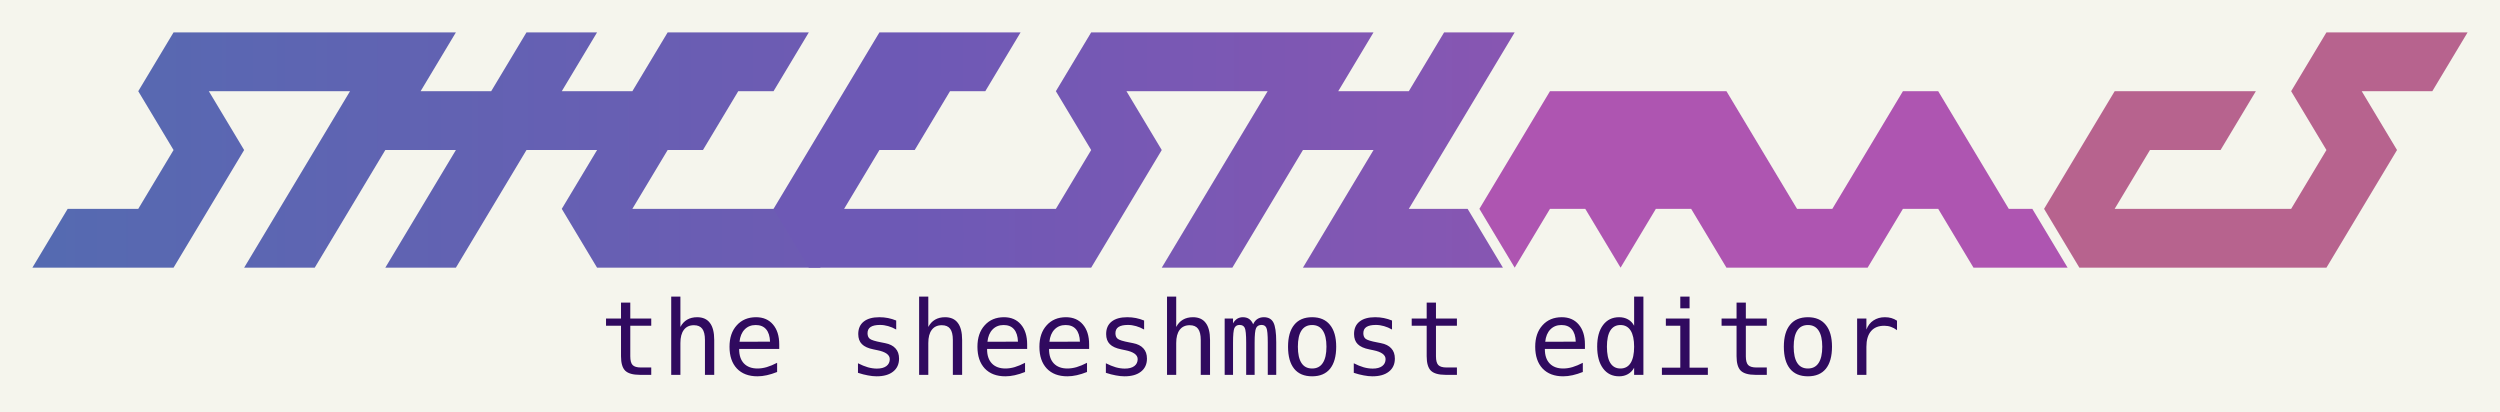
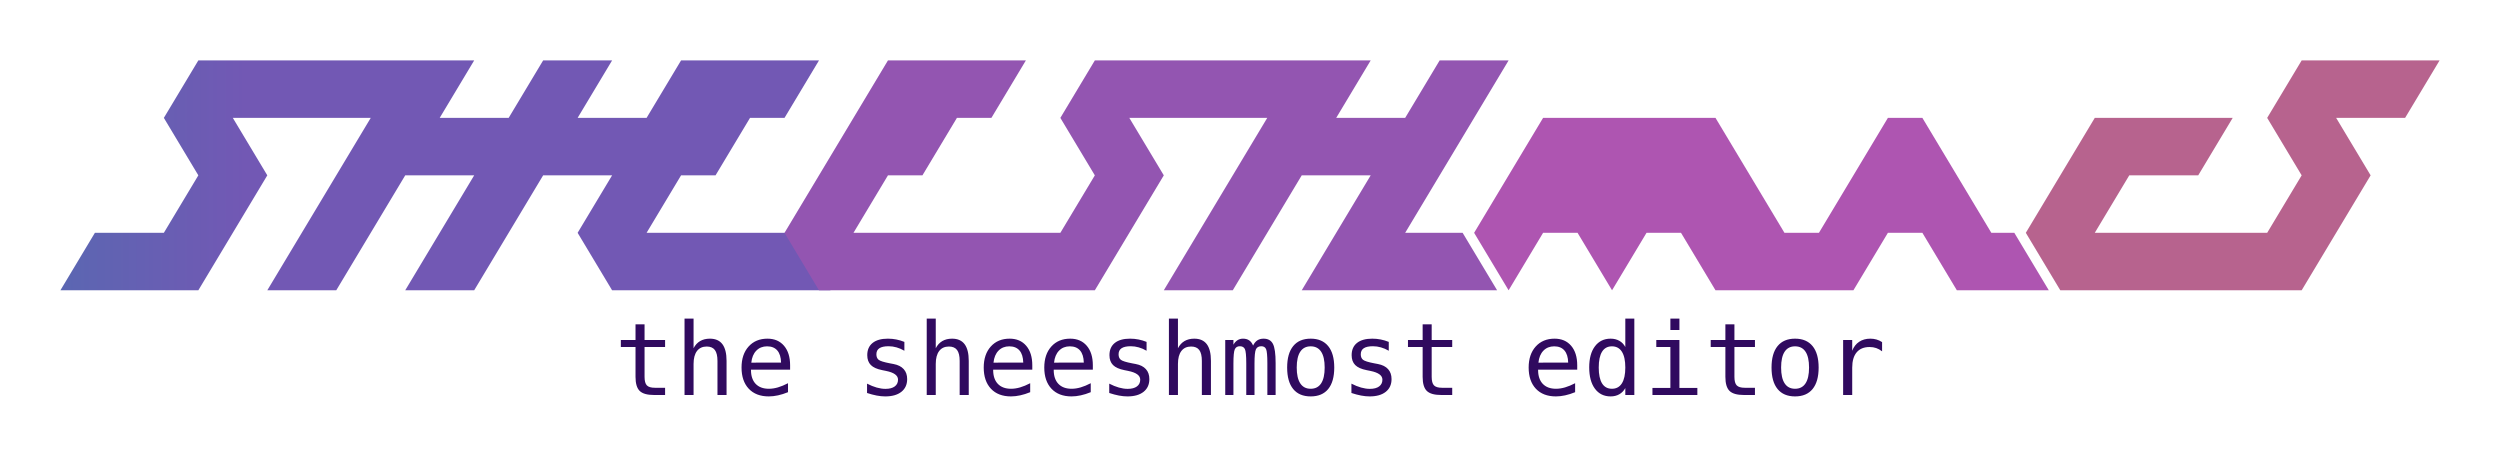
- <svg xmlns="http://www.w3.org/2000/svg" xmlns:xlink="http://www.w3.org/1999/xlink" width="425.011" height="70.008" id="svg4753" version="1.1">
+ <svg xmlns="http://www.w3.org/2000/svg" xmlns:xlink="http://www.w3.org/1999/xlink" width="1655.256" height="302.599" id="svg4753" version="1.1">
  <defs id="defs5229">
    <linearGradient id="linearGradient7894">
      <stop style="stop-color:#6d59b5;stop-opacity:1" offset="0" id="stop7896" />
      <stop style="stop-color:#9355b1;stop-opacity:1" offset="1" id="stop7898" />
    </linearGradient>
    <linearGradient id="linearGradient7886">
      <stop style="stop-color:#556ab1;stop-opacity:1" offset="0" id="stop7888" />
      <stop style="stop-color:#7258b4;stop-opacity:1" offset="1" id="stop7890" />
    </linearGradient>
-     <linearGradient xlink:href="#linearGradient7886" id="linearGradient7892" x1="24.048" y1="30" x2="178.048" y2="30" gradientUnits="userSpaceOnUse" gradientTransform="translate(-20.99958,9.99973)" />
-     <linearGradient xlink:href="#linearGradient7894" id="linearGradient7900" x1="169.524" y1="30" x2="318.048" y2="30" gradientUnits="userSpaceOnUse" gradientTransform="translate(-20.99958,9.99973)" />
+     <linearGradient xlink:href="#linearGradient7886" id="linearGradient7892" x1="24.048" y1="30" x2="178.048" y2="30" gradientUnits="userSpaceOnUse" gradientTransform="matrix(0.2628144,0,0,0.2628144,-14.58512,8.306296)" />
+     <linearGradient xlink:href="#linearGradient7894" id="linearGradient7900" x1="169.524" y1="30" x2="318.048" y2="30" gradientUnits="userSpaceOnUse" gradientTransform="matrix(0.2628144,0,0,0.2628144,-14.58512,8.306296)" />
  </defs>
-   <g id="layer3" style="display:inline" transform="translate(5.503688,-14.49389)">
-     <rect style="opacity:1;fill:#f5f5ed;fill-opacity:1;stroke:none;stroke-width:1;stroke-linecap:round;stroke-linejoin:miter;stroke-miterlimit:4;stroke-dasharray:none;stroke-opacity:1" id="rect9723" width="445.001" height="90.91" x="-15.501" y="2.38" />
-     <g id="g9725">
+   <g id="layer3" style="display:inline" transform="translate(-3.478442,-29.42275)">
+     <g id="g9725" transform="matrix(3.804967,0,0,3.804967,43.47844,-6.676585)">
      <path id="path5779" d="M 134,60 96,60 90,50 96,40 84,40 72,60 60,60 72,40 60,40 48,60 36,60 54,30 30,30 36,40 24,60 0,60 6,50 l 12,0 6,-10 -6,-10 6,-10 48,0 -6,10 12,0 6,-10 12,0 -6,10 12,0 6,-10 24,0 -6,10 -6,0 -6,10 -6,0 -6,10 26,0 z" style="color:#000000;clip-rule:nonzero;display:inline;overflow:visible;visibility:visible;opacity:1;isolation:auto;mix-blend-mode:normal;color-interpolation:sRGB;color-interpolation-filters:linearRGB;solid-color:#000000;solid-opacity:1;fill:url(#linearGradient7892);fill-opacity:1;fill-rule:evenodd;stroke:none;stroke-width:3.543;stroke-linecap:butt;stroke-linejoin:miter;stroke-miterlimit:4;stroke-dasharray:none;stroke-dashoffset:0;stroke-opacity:1;color-rendering:auto;image-rendering:auto;shape-rendering:auto;text-rendering:auto;enable-background:accumulate" />
      <path id="path5777" d="m 132,60 48,0 12,-20 -6,-10 24,0 -18,30 12,0 12,-20 12,0 -12,20 34,0 -6,-10 -10,0 18,-30 -12,0 -6,10 -12,0 6,-10 -48,0 -6,10 6,10 -6,10 -36,0 6,-10 6,0 6,-10 6,0 6,-10 -24,0 -18,30 z" style="color:#000000;clip-rule:nonzero;display:inline;overflow:visible;visibility:visible;opacity:1;isolation:auto;mix-blend-mode:normal;color-interpolation:sRGB;color-interpolation-filters:linearRGB;solid-color:#000000;solid-opacity:1;fill:url(#linearGradient7900);fill-opacity:1;fill-rule:evenodd;stroke:none;stroke-width:3.543;stroke-linecap:butt;stroke-linejoin:miter;stroke-miterlimit:4;stroke-dasharray:none;stroke-dashoffset:0;stroke-opacity:1;color-rendering:auto;image-rendering:auto;shape-rendering:auto;text-rendering:auto;enable-background:accumulate" />
      <path id="path5775" d="m 348,60 42,0 12,-20 -6,-10 12,0 6,-10 -24,0 -6,10 6,10 -6,10 -30,0 6,-10 12,0 6,-10 -24,0 -12,20 z" style="color:#000000;clip-rule:nonzero;display:inline;overflow:visible;visibility:visible;opacity:1;isolation:auto;mix-blend-mode:normal;color-interpolation:sRGB;color-interpolation-filters:linearRGB;solid-color:#000000;solid-opacity:1;fill:#b7638e;fill-opacity:1;fill-rule:evenodd;stroke:none;stroke-width:3.543;stroke-linecap:butt;stroke-linejoin:miter;stroke-miterlimit:4;stroke-dasharray:none;stroke-dashoffset:0;stroke-opacity:1;color-rendering:auto;image-rendering:auto;shape-rendering:auto;text-rendering:auto;enable-background:accumulate" />
      <path id="path5773" d="m 346,60 -16,0 -6,-10 -6,0 -6,10 -24,0 -6,-10 -6,0 -6,10 -6,-10 -6,0 -6,10 -6,-10 12,-20 30,0 12,20 6,0 12,-20 6,0 12,20 4,0 z" style="color:#000000;clip-rule:nonzero;display:inline;overflow:visible;visibility:visible;opacity:1;isolation:auto;mix-blend-mode:normal;color-interpolation:sRGB;color-interpolation-filters:linearRGB;solid-color:#000000;solid-opacity:1;fill:#ae55b1;fill-opacity:1;fill-rule:evenodd;stroke:none;stroke-width:3.543;stroke-linecap:butt;stroke-linejoin:miter;stroke-miterlimit:4;stroke-dasharray:none;stroke-dashoffset:0;stroke-opacity:1;color-rendering:auto;image-rendering:auto;shape-rendering:auto;text-rendering:auto;enable-background:accumulate" />
    </g>
-     <text xml:space="preserve" style="font-style:normal;font-weight:normal;font-size:40px;line-height:125%;font-family:sans-serif;letter-spacing:0px;word-spacing:0px;fill:#300a5f;fill-opacity:1;stroke:none;stroke-width:1px;stroke-linecap:butt;stroke-linejoin:miter;stroke-opacity:1;" x="96.399" y="78.22" id="text7902">
-       <tspan id="tspan7904" x="96.399" y="78.22" style="font-style:normal;font-variant:normal;font-weight:normal;font-stretch:normal;font-size:17.5px;font-family:monospace;-inkscape-font-specification:monospace;fill:#300a5f;fill-opacity:1;">the sheeshmost editor</tspan>
+     <text xml:space="preserve" style="font-style:normal;font-weight:normal;font-size:152.199px;line-height:125%;font-family:sans-serif;letter-spacing:0px;word-spacing:0px;fill:#300a5f;fill-opacity:1;stroke:none;stroke-width:1px;stroke-linecap:butt;stroke-linejoin:miter;stroke-opacity:1" x="410.275" y="290.948" id="text7902">
+       <tspan id="tspan7904" x="410.275" y="290.948" style="font-style:normal;font-variant:normal;font-weight:normal;font-stretch:normal;font-size:66.587px;font-family:monospace;-inkscape-font-specification:monospace;fill:#300a5f;fill-opacity:1">the sheeshmost editor</tspan>
    </text>
  </g>
-   <g id="layer4" style="display:none" transform="translate(5.503688,-14.49389)">
+   <g id="layer4" style="display:none" transform="translate(-3.478442,-29.42275)">
    <line x1="30" y1="20" x2="24" y2="20" id="line7933" style="stroke:#000000;stroke-linecap:round" />
    <line x1="36" y1="20" x2="30" y2="20" id="line7935" style="stroke:#000000;stroke-linecap:round" />
    <line x1="42" y1="20" x2="36" y2="20" id="line7937" style="stroke:#000000;stroke-linecap:round" />
    <line x1="48" y1="20" x2="42" y2="20" id="line7939" style="stroke:#000000;stroke-linecap:round" />
    <line x1="54" y1="20" x2="48" y2="20" id="line7941" style="stroke:#000000;stroke-linecap:round" />
    <line x1="60" y1="20" x2="54" y2="20" id="line7943" style="stroke:#000000;stroke-linecap:round" />
    <line x1="66" y1="20" x2="60" y2="20" id="line7945" style="stroke:#000000;stroke-linecap:round" />
    <line x1="72" y1="20" x2="66" y2="20" id="line7947" style="stroke:#000000;stroke-linecap:round" />
    <line x1="90" y1="20" x2="84" y2="20" id="line7949" style="stroke:#000000;stroke-linecap:round" />
    <line x1="96" y1="20" x2="90" y2="20" id="line7951" style="stroke:#000000;stroke-linecap:round" />
    <line x1="114" y1="20" x2="108" y2="20" id="line7953" style="stroke:#000000;stroke-linecap:round" />
    <line x1="120" y1="20" x2="114" y2="20" id="line7955" style="stroke:#000000;stroke-linecap:round" />
    <line x1="126" y1="20" x2="120" y2="20" id="line7957" style="stroke:#000000;stroke-linecap:round" />
    <line x1="132" y1="20" x2="126" y2="20" id="line7959" style="stroke:#000000;stroke-linecap:round" />
    <line x1="150" y1="20" x2="144" y2="20" id="line7961" style="stroke:#000000;stroke-linecap:round" />
    <line x1="156" y1="20" x2="150" y2="20" id="line7963" style="stroke:#000000;stroke-linecap:round" />
    <line x1="162" y1="20" x2="156" y2="20" id="line7965" style="stroke:#000000;stroke-linecap:round" />
    <line x1="168" y1="20" x2="162" y2="20" id="line7967" style="stroke:#000000;stroke-linecap:round" />
    <line x1="186" y1="20" x2="180" y2="20" id="line7969" style="stroke:#000000;stroke-linecap:round" />
    <line x1="192" y1="20" x2="186" y2="20" id="line7971" style="stroke:#000000;stroke-linecap:round" />
    <line x1="198" y1="20" x2="192" y2="20" id="line7973" style="stroke:#000000;stroke-linecap:round" />
    <line x1="204" y1="20" x2="198" y2="20" id="line7975" style="stroke:#000000;stroke-linecap:round" />
    <line x1="210" y1="20" x2="204" y2="20" id="line7977" style="stroke:#000000;stroke-linecap:round" />
    <line x1="216" y1="20" x2="210" y2="20" id="line7979" style="stroke:#000000;stroke-linecap:round" />
    <line x1="222" y1="20" x2="216" y2="20" id="line7981" style="stroke:#000000;stroke-linecap:round" />
    <line x1="228" y1="20" x2="222" y2="20" id="line7983" style="stroke:#000000;stroke-linecap:round" />
    <line x1="246" y1="20" x2="240" y2="20" id="line7985" style="stroke:#000000;stroke-linecap:round" />
    <line x1="252" y1="20" x2="246" y2="20" id="line7987" style="stroke:#000000;stroke-linecap:round" />
    <line x1="258" y1="20" x2="252" y2="20" id="line7989" style="stroke:#000000;stroke-linecap:round" />
    <line x1="264" y1="20" x2="258" y2="20" id="line7991" style="stroke:#000000;stroke-linecap:round" />
    <line x1="270" y1="20" x2="264" y2="20" id="line7993" style="stroke:#000000;stroke-linecap:round" />
    <line x1="276" y1="20" x2="270" y2="20" id="line7995" style="stroke:#000000;stroke-linecap:round" />
    <line x1="282" y1="20" x2="276" y2="20" id="line7997" style="stroke:#000000;stroke-linecap:round" />
    <line x1="288" y1="20" x2="282" y2="20" id="line7999" style="stroke:#000000;stroke-linecap:round" />
    <line x1="294" y1="20" x2="288" y2="20" id="line8001" style="stroke:#000000;stroke-linecap:round" />
    <line x1="300" y1="20" x2="294" y2="20" id="line8003" style="stroke:#000000;stroke-linecap:round" />
    <line x1="306" y1="20" x2="300" y2="20" id="line8005" style="stroke:#000000;stroke-linecap:round" />
    <line x1="312" y1="20" x2="306" y2="20" id="line8007" style="stroke:#000000;stroke-linecap:round" />
    <line x1="318" y1="20" x2="312" y2="20" id="line8009" style="stroke:#000000;stroke-linecap:round" />
    <line x1="324" y1="20" x2="318" y2="20" id="line8011" style="stroke:#000000;stroke-linecap:round" />
    <line x1="330" y1="20" x2="324" y2="20" id="line8013" style="stroke:#000000;stroke-linecap:round" />
    <line x1="336" y1="20" x2="330" y2="20" id="line8015" style="stroke:#000000;stroke-linecap:round" />
    <line x1="342" y1="20" x2="336" y2="20" id="line8017" style="stroke:#000000;stroke-linecap:round" />
    <line x1="348" y1="20" x2="342" y2="20" id="line8019" style="stroke:#000000;stroke-linecap:round" />
    <line x1="354" y1="20" x2="348" y2="20" id="line8021" style="stroke:#000000;stroke-linecap:round" />
    <line x1="360" y1="20" x2="354" y2="20" id="line8023" style="stroke:#000000;stroke-linecap:round" />
    <line x1="366" y1="20" x2="360" y2="20" id="line8025" style="stroke:#000000;stroke-linecap:round" />
    <line x1="372" y1="20" x2="366" y2="20" id="line8027" style="stroke:#000000;stroke-linecap:round" />
    <line x1="378" y1="20" x2="372" y2="20" id="line8029" style="stroke:#000000;stroke-linecap:round" />
    <line x1="384" y1="20" x2="378" y2="20" id="line8031" style="stroke:#000000;stroke-linecap:round" />
    <line x1="390" y1="20" x2="384" y2="20" id="line8033" style="stroke:#000000;stroke-linecap:round" />
    <line x1="396" y1="20" x2="390" y2="20" id="line8035" style="stroke:#000000;stroke-linecap:round" />
    <line x1="402" y1="20" x2="396" y2="20" id="line8037" style="stroke:#000000;stroke-linecap:round" />
    <line x1="408" y1="20" x2="402" y2="20" id="line8039" style="stroke:#000000;stroke-linecap:round" />
    <line x1="414" y1="20" x2="408" y2="20" id="line8041" style="stroke:#000000;stroke-linecap:round" />
    <line x1="18" y1="30" x2="24" y2="20" id="line8043" style="stroke:#000000;stroke-linecap:round" />
    <line x1="36" y1="30" x2="30" y2="30" id="line8045" style="stroke:#000000;stroke-linecap:round" />
    <line x1="42" y1="30" x2="36" y2="30" id="line8047" style="stroke:#000000;stroke-linecap:round" />
    <line x1="48" y1="30" x2="42" y2="30" id="line8049" style="stroke:#000000;stroke-linecap:round" />
    <line x1="54" y1="30" x2="48" y2="30" id="line8051" style="stroke:#000000;stroke-linecap:round" />
    <line x1="66" y1="30" x2="72" y2="20" id="line8053" style="stroke:#000000;stroke-linecap:round" />
    <line x1="78" y1="30" x2="72" y2="30" id="line8055" style="stroke:#000000;stroke-linecap:round" />
    <line x1="78" y1="30" x2="84" y2="20" id="line8057" style="stroke:#000000;stroke-linecap:round" />
    <line x1="90" y1="30" x2="96" y2="20" id="line8059" style="stroke:#000000;stroke-linecap:round" />
    <line x1="102" y1="30" x2="96" y2="30" id="line8061" style="stroke:#000000;stroke-linecap:round" />
    <line x1="102" y1="30" x2="108" y2="20" id="line8063" style="stroke:#000000;stroke-linecap:round" />
    <line x1="120" y1="30" x2="114" y2="30" id="line8065" style="stroke:#000000;stroke-linecap:round" />
    <line x1="126" y1="30" x2="120" y2="30" id="line8067" style="stroke:#000000;stroke-linecap:round" />
    <line x1="126" y1="30" x2="132" y2="20" id="line8069" style="stroke:#000000;stroke-linecap:round" />
    <line x1="138" y1="30" x2="144" y2="20" id="line8071" style="stroke:#000000;stroke-linecap:round" />
    <line x1="156" y1="30" x2="150" y2="30" id="line8073" style="stroke:#000000;stroke-linecap:round" />
    <line x1="162" y1="30" x2="156" y2="30" id="line8075" style="stroke:#000000;stroke-linecap:round" />
    <line x1="162" y1="30" x2="168" y2="20" id="line8077" style="stroke:#000000;stroke-linecap:round" />
    <line x1="174" y1="30" x2="180" y2="20" id="line8079" style="stroke:#000000;stroke-linecap:round" />
    <line x1="192" y1="30" x2="186" y2="30" id="line8081" style="stroke:#000000;stroke-linecap:round" />
    <line x1="198" y1="30" x2="192" y2="30" id="line8083" style="stroke:#000000;stroke-linecap:round" />
    <line x1="204" y1="30" x2="198" y2="30" id="line8085" style="stroke:#000000;stroke-linecap:round" />
    <line x1="210" y1="30" x2="204" y2="30" id="line8087" style="stroke:#000000;stroke-linecap:round" />
    <line x1="222" y1="30" x2="228" y2="20" id="line8089" style="stroke:#000000;stroke-linecap:round" />
    <line x1="234" y1="30" x2="228" y2="30" id="line8091" style="stroke:#000000;stroke-linecap:round" />
    <line x1="234" y1="30" x2="240" y2="20" id="line8093" style="stroke:#000000;stroke-linecap:round" />
    <line x1="246" y1="30" x2="252" y2="20" id="line8095" style="stroke:#000000;stroke-linecap:round" />
    <line x1="264" y1="30" x2="258" y2="30" id="line8097" style="stroke:#000000;stroke-linecap:round" />
    <line x1="270" y1="30" x2="264" y2="30" id="line8099" style="stroke:#000000;stroke-linecap:round" />
    <line x1="276" y1="30" x2="270" y2="30" id="line8101" style="stroke:#000000;stroke-linecap:round" />
    <line x1="282" y1="30" x2="276" y2="30" id="line8103" style="stroke:#000000;stroke-linecap:round" />
    <line x1="288" y1="30" x2="282" y2="30" id="line8105" style="stroke:#000000;stroke-linecap:round" />
    <line x1="324" y1="30" x2="318" y2="30" id="line8107" style="stroke:#000000;stroke-linecap:round" />
    <line x1="360" y1="30" x2="354" y2="30" id="line8109" style="stroke:#000000;stroke-linecap:round" />
    <line x1="366" y1="30" x2="360" y2="30" id="line8111" style="stroke:#000000;stroke-linecap:round" />
    <line x1="372" y1="30" x2="366" y2="30" id="line8113" style="stroke:#000000;stroke-linecap:round" />
    <line x1="378" y1="30" x2="372" y2="30" id="line8115" style="stroke:#000000;stroke-linecap:round" />
    <line x1="384" y1="30" x2="390" y2="20" id="line8117" style="stroke:#000000;stroke-linecap:round" />
    <line x1="402" y1="30" x2="396" y2="30" id="line8119" style="stroke:#000000;stroke-linecap:round" />
    <line x1="408" y1="30" x2="402" y2="30" id="line8121" style="stroke:#000000;stroke-linecap:round" />
    <line x1="408" y1="30" x2="414" y2="20" id="line8123" style="stroke:#000000;stroke-linecap:round" />
    <line x1="24" y1="40" x2="18" y2="30" id="line8125" style="stroke:#000000;stroke-linecap:round" />
    <line x1="36" y1="40" x2="30" y2="30" id="line8127" style="stroke:#000000;stroke-linecap:round" />
    <line x1="48" y1="40" x2="54" y2="30" id="line8129" style="stroke:#000000;stroke-linecap:round" />
    <line x1="66" y1="40" x2="60" y2="40" id="line8131" style="stroke:#000000;stroke-linecap:round" />
    <line x1="72" y1="40" x2="66" y2="40" id="line8133" style="stroke:#000000;stroke-linecap:round" />
    <line x1="90" y1="40" x2="84" y2="40" id="line8135" style="stroke:#000000;stroke-linecap:round" />
    <line x1="96" y1="40" x2="90" y2="40" id="line8137" style="stroke:#000000;stroke-linecap:round" />
    <line x1="114" y1="40" x2="108" y2="40" id="line8139" style="stroke:#000000;stroke-linecap:round" />
    <line x1="114" y1="40" x2="120" y2="30" id="line8141" style="stroke:#000000;stroke-linecap:round" />
    <line x1="132" y1="40" x2="138" y2="30" id="line8143" style="stroke:#000000;stroke-linecap:round" />
    <line x1="150" y1="40" x2="144" y2="40" id="line8145" style="stroke:#000000;stroke-linecap:round" />
    <line x1="150" y1="40" x2="156" y2="30" id="line8147" style="stroke:#000000;stroke-linecap:round" />
    <line x1="180" y1="40" x2="174" y2="30" id="line8149" style="stroke:#000000;stroke-linecap:round" />
    <line x1="192" y1="40" x2="186" y2="30" id="line8151" style="stroke:#000000;stroke-linecap:round" />
    <line x1="204" y1="40" x2="210" y2="30" id="line8153" style="stroke:#000000;stroke-linecap:round" />
    <line x1="222" y1="40" x2="216" y2="40" id="line8155" style="stroke:#000000;stroke-linecap:round" />
    <line x1="228" y1="40" x2="222" y2="40" id="line8157" style="stroke:#000000;stroke-linecap:round" />
    <line x1="240" y1="40" x2="246" y2="30" id="line8159" style="stroke:#000000;stroke-linecap:round" />
    <line x1="252" y1="40" x2="258" y2="30" id="line8161" style="stroke:#000000;stroke-linecap:round" />
    <line x1="294" y1="40" x2="288" y2="30" id="line8163" style="stroke:#000000;stroke-linecap:round" />
    <line x1="312" y1="40" x2="318" y2="30" id="line8165" style="stroke:#000000;stroke-linecap:round" />
    <line x1="330" y1="40" x2="324" y2="30" id="line8167" style="stroke:#000000;stroke-linecap:round" />
    <line x1="348" y1="40" x2="354" y2="30" id="line8169" style="stroke:#000000;stroke-linecap:round" />
    <line x1="366" y1="40" x2="360" y2="40" id="line8171" style="stroke:#000000;stroke-linecap:round" />
    <line x1="372" y1="40" x2="366" y2="40" id="line8173" style="stroke:#000000;stroke-linecap:round" />
    <line x1="372" y1="40" x2="378" y2="30" id="line8175" style="stroke:#000000;stroke-linecap:round" />
    <line x1="390" y1="40" x2="384" y2="30" id="line8177" style="stroke:#000000;stroke-linecap:round" />
    <line x1="402" y1="40" x2="396" y2="30" id="line8179" style="stroke:#000000;stroke-linecap:round" />
    <line x1="12" y1="50" x2="6" y2="50" id="line8181" style="stroke:#000000;stroke-linecap:round" />
    <line x1="18" y1="50" x2="12" y2="50" id="line8183" style="stroke:#000000;stroke-linecap:round" />
    <line x1="18" y1="50" x2="24" y2="40" id="line8185" style="stroke:#000000;stroke-linecap:round" />
    <line x1="30" y1="50" x2="36" y2="40" id="line8187" style="stroke:#000000;stroke-linecap:round" />
    <line x1="42" y1="50" x2="48" y2="40" id="line8189" style="stroke:#000000;stroke-linecap:round" />
    <line x1="54" y1="50" x2="60" y2="40" id="line8191" style="stroke:#000000;stroke-linecap:round" />
    <line x1="66" y1="50" x2="72" y2="40" id="line8193" style="stroke:#000000;stroke-linecap:round" />
    <line x1="78" y1="50" x2="84" y2="40" id="line8195" style="stroke:#000000;stroke-linecap:round" />
    <line x1="90" y1="50" x2="96" y2="40" id="line8197" style="stroke:#000000;stroke-linecap:round" />
    <line x1="102" y1="50" x2="108" y2="40" id="line8199" style="stroke:#000000;stroke-linecap:round" />
    <line x1="114" y1="50" x2="108" y2="50" id="line8201" style="stroke:#000000;stroke-linecap:round" />
    <line x1="120" y1="50" x2="114" y2="50" id="line8203" style="stroke:#000000;stroke-linecap:round" />
    <line x1="126" y1="50" x2="120" y2="50" id="line8205" style="stroke:#000000;stroke-linecap:round" />
    <line x1="126" y1="50" x2="132" y2="40" id="line8207" style="stroke:#000000;stroke-linecap:round" />
    <line x1="138" y1="50" x2="144" y2="40" id="line8209" style="stroke:#000000;stroke-linecap:round" />
    <line x1="150" y1="50" x2="144" y2="50" id="line8211" style="stroke:#000000;stroke-linecap:round" />
    <line x1="156" y1="50" x2="150" y2="50" id="line8213" style="stroke:#000000;stroke-linecap:round" />
    <line x1="162" y1="50" x2="156" y2="50" id="line8215" style="stroke:#000000;stroke-linecap:round" />
    <line x1="168" y1="50" x2="162" y2="50" id="line8217" style="stroke:#000000;stroke-linecap:round" />
    <line x1="174" y1="50" x2="168" y2="50" id="line8219" style="stroke:#000000;stroke-linecap:round" />
    <line x1="174" y1="50" x2="180" y2="40" id="line8221" style="stroke:#000000;stroke-linecap:round" />
    <line x1="186" y1="50" x2="192" y2="40" id="line8223" style="stroke:#000000;stroke-linecap:round" />
    <line x1="198" y1="50" x2="204" y2="40" id="line8225" style="stroke:#000000;stroke-linecap:round" />
    <line x1="210" y1="50" x2="216" y2="40" id="line8227" style="stroke:#000000;stroke-linecap:round" />
    <line x1="222" y1="50" x2="228" y2="40" id="line8229" style="stroke:#000000;stroke-linecap:round" />
    <line x1="234" y1="50" x2="240" y2="40" id="line8231" style="stroke:#000000;stroke-linecap:round" />
    <line x1="246" y1="50" x2="240" y2="50" id="line8233" style="stroke:#000000;stroke-linecap:round" />
    <line x1="246" y1="50" x2="252" y2="40" id="line8235" style="stroke:#000000;stroke-linecap:round" />
    <line x1="264" y1="50" x2="258" y2="50" id="line8237" style="stroke:#000000;stroke-linecap:round" />
    <line x1="282" y1="50" x2="276" y2="50" id="line8239" style="stroke:#000000;stroke-linecap:round" />
    <line x1="300" y1="50" x2="294" y2="40" id="line8241" style="stroke:#000000;stroke-linecap:round" />
    <line x1="306" y1="50" x2="300" y2="50" id="line8243" style="stroke:#000000;stroke-linecap:round" />
    <line x1="306" y1="50" x2="312" y2="40" id="line8245" style="stroke:#000000;stroke-linecap:round" />
    <line x1="324" y1="50" x2="318" y2="50" id="line8247" style="stroke:#000000;stroke-linecap:round" />
    <line x1="336" y1="50" x2="330" y2="40" id="line8249" style="stroke:#000000;stroke-linecap:round" />
    <line x1="342" y1="50" x2="336" y2="50" id="line8251" style="stroke:#000000;stroke-linecap:round" />
    <line x1="342" y1="50" x2="348" y2="40" id="line8253" style="stroke:#000000;stroke-linecap:round" />
    <line x1="354" y1="50" x2="360" y2="40" id="line8255" style="stroke:#000000;stroke-linecap:round" />
    <line x1="366" y1="50" x2="360" y2="50" id="line8257" style="stroke:#000000;stroke-linecap:round" />
    <line x1="372" y1="50" x2="366" y2="50" id="line8259" style="stroke:#000000;stroke-linecap:round" />
    <line x1="378" y1="50" x2="372" y2="50" id="line8261" style="stroke:#000000;stroke-linecap:round" />
    <line x1="384" y1="50" x2="378" y2="50" id="line8263" style="stroke:#000000;stroke-linecap:round" />
    <line x1="384" y1="50" x2="390" y2="40" id="line8265" style="stroke:#000000;stroke-linecap:round" />
    <line x1="396" y1="50" x2="402" y2="40" id="line8267" style="stroke:#000000;stroke-linecap:round" />
    <line x1="0" y1="60" x2="6" y2="50" id="line8269" style="stroke:#000000;stroke-linecap:round" />
    <line x1="12" y1="60" x2="6" y2="60" id="line8271" style="stroke:#000000;stroke-linecap:round" />
    <line x1="18" y1="60" x2="12" y2="60" id="line8273" style="stroke:#000000;stroke-linecap:round" />
    <line x1="24" y1="60" x2="18" y2="60" id="line8275" style="stroke:#000000;stroke-linecap:round" />
    <line x1="24" y1="60" x2="30" y2="50" id="line8277" style="stroke:#000000;stroke-linecap:round" />
    <line x1="36" y1="60" x2="42" y2="50" id="line8279" style="stroke:#000000;stroke-linecap:round" />
    <line x1="48" y1="60" x2="42" y2="60" id="line8281" style="stroke:#000000;stroke-linecap:round" />
    <line x1="48" y1="60" x2="54" y2="50" id="line8283" style="stroke:#000000;stroke-linecap:round" />
    <line x1="60" y1="60" x2="66" y2="50" id="line8285" style="stroke:#000000;stroke-linecap:round" />
    <line x1="72" y1="60" x2="66" y2="60" id="line8287" style="stroke:#000000;stroke-linecap:round" />
    <line x1="72" y1="60" x2="78" y2="50" id="line8289" style="stroke:#000000;stroke-linecap:round" />
    <line x1="96" y1="60" x2="90" y2="50" id="line8291" style="stroke:#000000;stroke-linecap:round" />
    <line x1="102" y1="60" x2="96" y2="60" id="line8293" style="stroke:#000000;stroke-linecap:round" />
    <line x1="108" y1="60" x2="102" y2="60" id="line8295" style="stroke:#000000;stroke-linecap:round" />
    <line x1="114" y1="60" x2="108" y2="60" id="line8297" style="stroke:#000000;stroke-linecap:round" />
    <line x1="120" y1="60" x2="114" y2="60" id="line8299" style="stroke:#000000;stroke-linecap:round" />
    <line x1="126" y1="60" x2="120" y2="60" id="line8301" style="stroke:#000000;stroke-linecap:round" />
    <line x1="132" y1="60" x2="126" y2="50" id="line8303" style="stroke:#000000;stroke-linecap:round" />
    <line x1="138" y1="60" x2="132" y2="60" id="line8305" style="stroke:#000000;stroke-linecap:round" />
    <line x1="144" y1="60" x2="138" y2="60" id="line8307" style="stroke:#000000;stroke-linecap:round" />
    <line x1="150" y1="60" x2="144" y2="60" id="line8309" style="stroke:#000000;stroke-linecap:round" />
    <line x1="156" y1="60" x2="150" y2="60" id="line8311" style="stroke:#000000;stroke-linecap:round" />
    <line x1="162" y1="60" x2="156" y2="60" id="line8313" style="stroke:#000000;stroke-linecap:round" />
    <line x1="168" y1="60" x2="162" y2="60" id="line8315" style="stroke:#000000;stroke-linecap:round" />
    <line x1="174" y1="60" x2="168" y2="60" id="line8317" style="stroke:#000000;stroke-linecap:round" />
    <line x1="180" y1="60" x2="174" y2="60" id="line8319" style="stroke:#000000;stroke-linecap:round" />
    <line x1="180" y1="60" x2="186" y2="50" id="line8321" style="stroke:#000000;stroke-linecap:round" />
    <line x1="192" y1="60" x2="198" y2="50" id="line8323" style="stroke:#000000;stroke-linecap:round" />
    <line x1="204" y1="60" x2="198" y2="60" id="line8325" style="stroke:#000000;stroke-linecap:round" />
    <line x1="204" y1="60" x2="210" y2="50" id="line8327" style="stroke:#000000;stroke-linecap:round" />
    <line x1="216" y1="60" x2="222" y2="50" id="line8329" style="stroke:#000000;stroke-linecap:round" />
    <line x1="228" y1="60" x2="222" y2="60" id="line8331" style="stroke:#000000;stroke-linecap:round" />
    <line x1="234" y1="60" x2="228" y2="60" id="line8333" style="stroke:#000000;stroke-linecap:round" />
    <line x1="240" y1="60" x2="234" y2="60" id="line8335" style="stroke:#000000;stroke-linecap:round" />
    <line x1="246" y1="60" x2="240" y2="60" id="line8337" style="stroke:#000000;stroke-linecap:round" />
    <line x1="252" y1="60" x2="246" y2="50" id="line8339" style="stroke:#000000;stroke-linecap:round" />
    <line x1="252" y1="60" x2="258" y2="50" id="line8341" style="stroke:#000000;stroke-linecap:round" />
    <line x1="270" y1="60" x2="264" y2="50" id="line8343" style="stroke:#000000;stroke-linecap:round" />
    <line x1="270" y1="60" x2="276" y2="50" id="line8345" style="stroke:#000000;stroke-linecap:round" />
    <line x1="288" y1="60" x2="282" y2="50" id="line8347" style="stroke:#000000;stroke-linecap:round" />
    <line x1="294" y1="60" x2="288" y2="60" id="line8349" style="stroke:#000000;stroke-linecap:round" />
    <line x1="300" y1="60" x2="294" y2="60" id="line8351" style="stroke:#000000;stroke-linecap:round" />
    <line x1="306" y1="60" x2="300" y2="60" id="line8353" style="stroke:#000000;stroke-linecap:round" />
    <line x1="312" y1="60" x2="306" y2="60" id="line8355" style="stroke:#000000;stroke-linecap:round" />
    <line x1="312" y1="60" x2="318" y2="50" id="line8357" style="stroke:#000000;stroke-linecap:round" />
    <line x1="330" y1="60" x2="324" y2="50" id="line8359" style="stroke:#000000;stroke-linecap:round" />
    <line x1="336" y1="60" x2="330" y2="60" id="line8361" style="stroke:#000000;stroke-linecap:round" />
    <line x1="342" y1="60" x2="336" y2="60" id="line8363" style="stroke:#000000;stroke-linecap:round" />
    <line x1="348" y1="60" x2="342" y2="50" id="line8365" style="stroke:#000000;stroke-linecap:round" />
    <line x1="354" y1="60" x2="348" y2="60" id="line8367" style="stroke:#000000;stroke-linecap:round" />
    <line x1="360" y1="60" x2="354" y2="60" id="line8369" style="stroke:#000000;stroke-linecap:round" />
    <line x1="366" y1="60" x2="360" y2="60" id="line8371" style="stroke:#000000;stroke-linecap:round" />
    <line x1="372" y1="60" x2="366" y2="60" id="line8373" style="stroke:#000000;stroke-linecap:round" />
    <line x1="378" y1="60" x2="372" y2="60" id="line8375" style="stroke:#000000;stroke-linecap:round" />
    <line x1="384" y1="60" x2="378" y2="60" id="line8377" style="stroke:#000000;stroke-linecap:round" />
    <line x1="390" y1="60" x2="384" y2="60" id="line8379" style="stroke:#000000;stroke-linecap:round" />
    <line x1="390" y1="60" x2="396" y2="50" id="line8381" style="stroke:#000000;stroke-linecap:round" />
  </g>
</svg>
